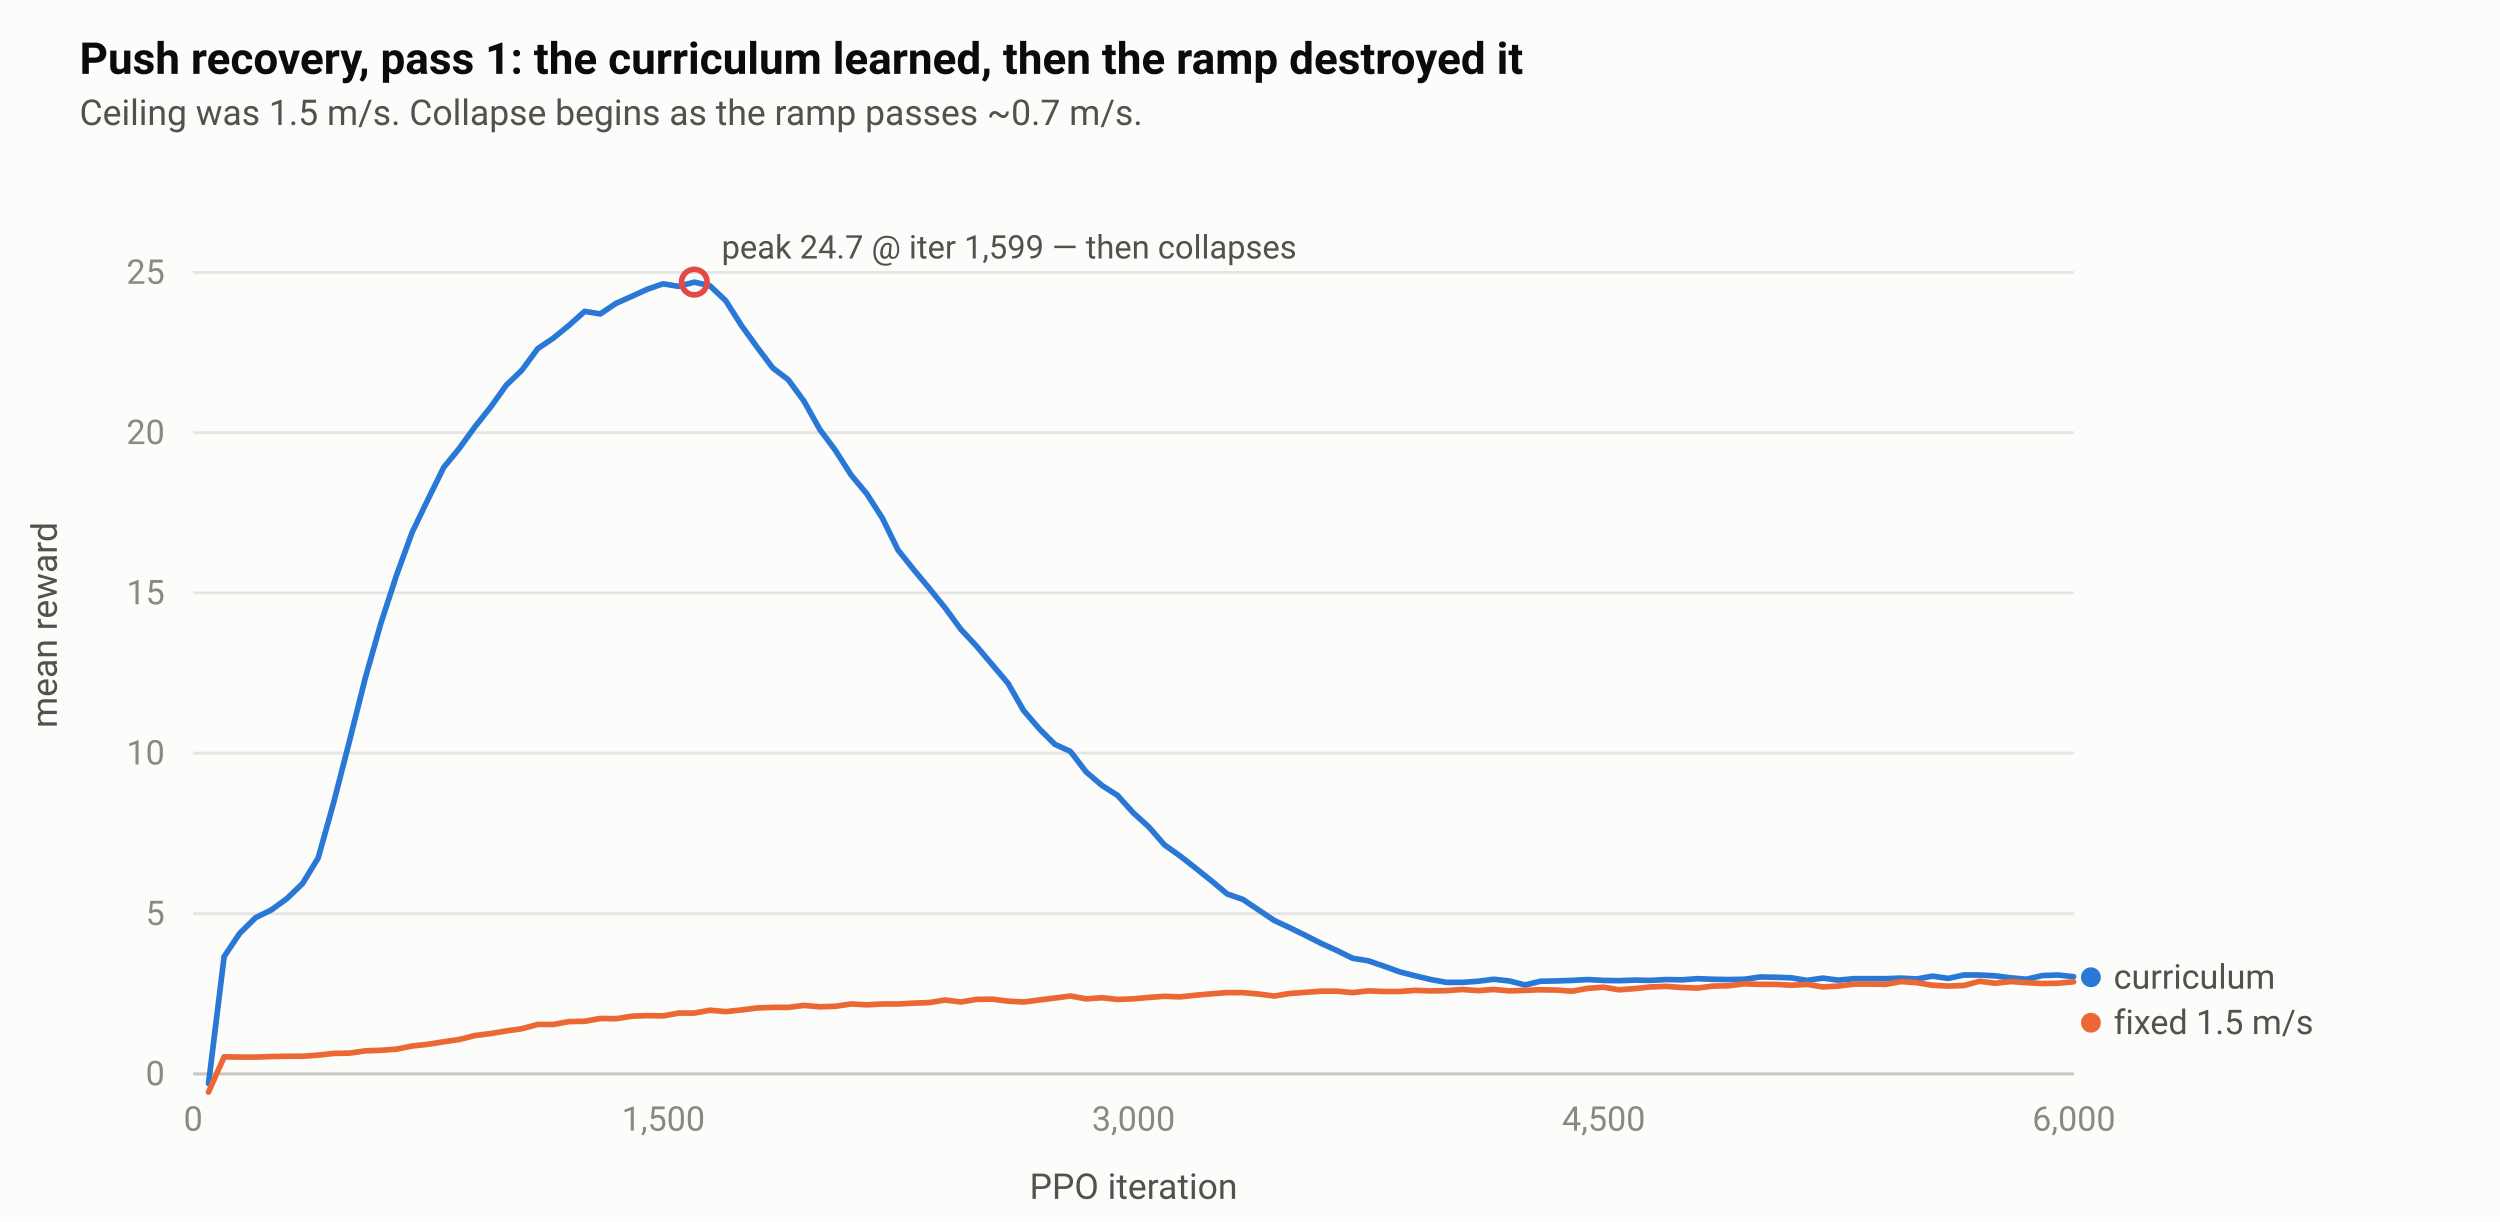
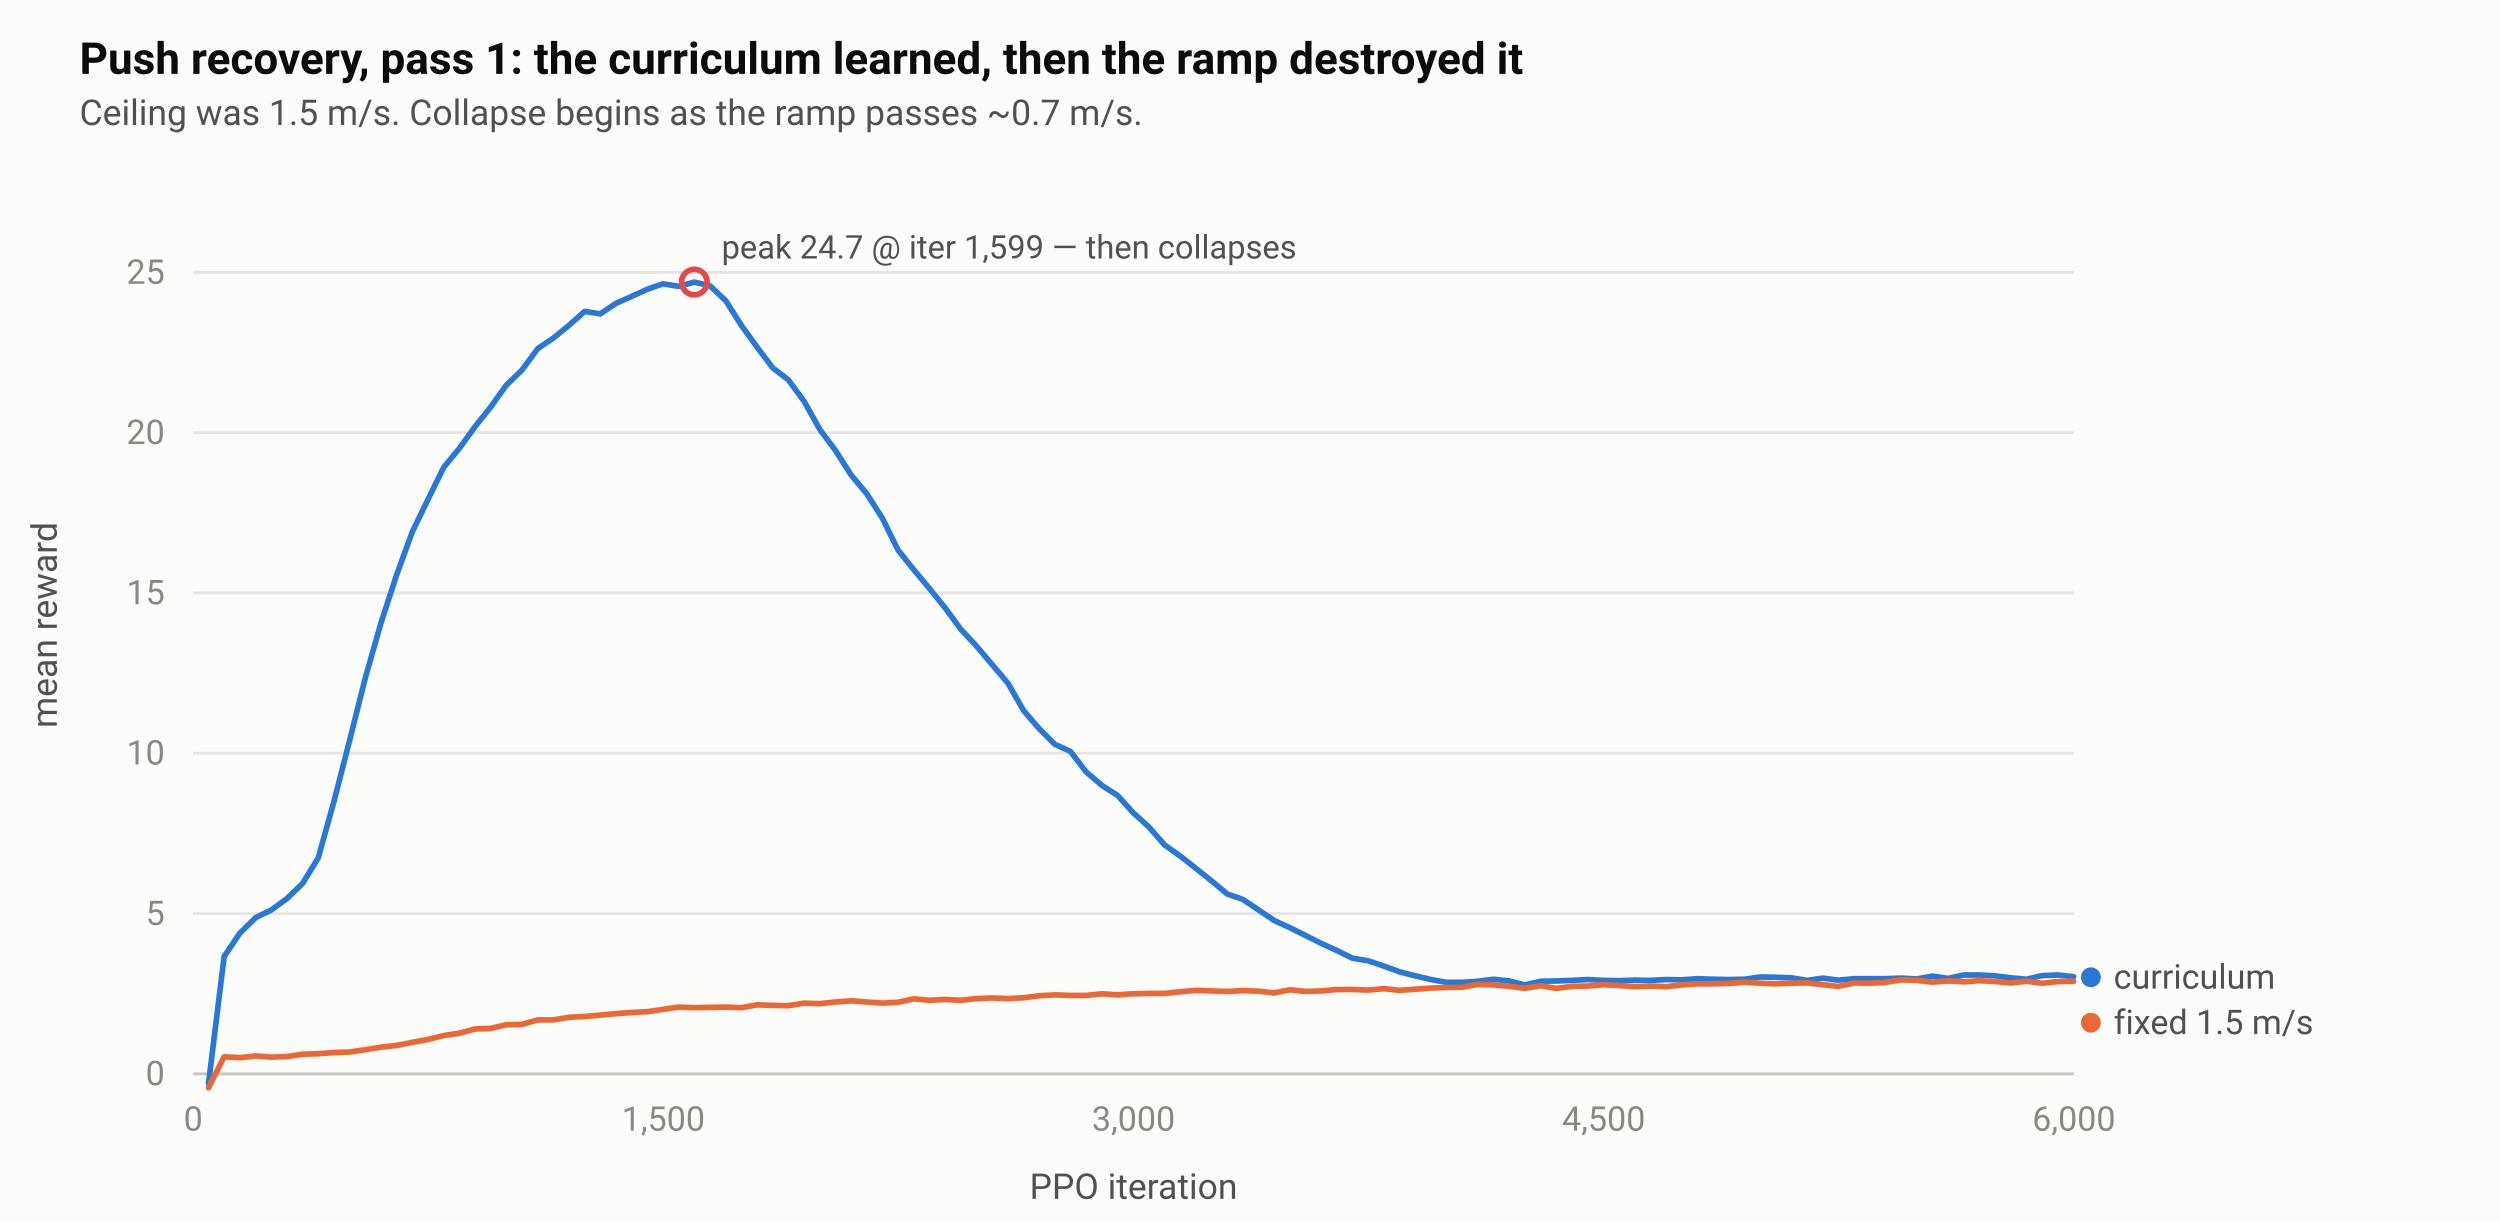
<svg xmlns="http://www.w3.org/2000/svg" width="880" height="430" viewBox="0 0 880 430" role="img">
  <rect width="880" height="430" fill="#fcfcfb" />
  <text x="28" y="26" font-size="15.5" font-weight="600" fill="#0b0b0b" font-family="ui-sans-serif,-apple-system,'Segoe UI',Roboto,Helvetica,Arial,sans-serif">Push recovery, pass 1: the curriculum learned, then the ramp destroyed it</text>
  <text x="28" y="44" font-size="12.5" fill="#52514e" font-family="ui-sans-serif,-apple-system,'Segoe UI',Roboto,Helvetica,Arial,sans-serif">Ceiling was 1.5 m/s. Collapse begins as the ramp passes ~0.7 m/s.</text>
  <line x1="68" y1="378.0" x2="730" y2="378.0" stroke="#e6e5e1" stroke-width="1" />
  <text x="58" y="382.0" text-anchor="end" font-size="12" fill="#8a8880" font-family="ui-sans-serif,-apple-system,'Segoe UI',Roboto,Helvetica,Arial,sans-serif">0</text>
  <line x1="68" y1="321.6" x2="730" y2="321.6" stroke="#e6e5e1" stroke-width="1" />
  <text x="58" y="325.6" text-anchor="end" font-size="12" fill="#8a8880" font-family="ui-sans-serif,-apple-system,'Segoe UI',Roboto,Helvetica,Arial,sans-serif">5</text>
  <line x1="68" y1="265.1" x2="730" y2="265.1" stroke="#e6e5e1" stroke-width="1" />
  <text x="58" y="269.1" text-anchor="end" font-size="12" fill="#8a8880" font-family="ui-sans-serif,-apple-system,'Segoe UI',Roboto,Helvetica,Arial,sans-serif">10</text>
  <line x1="68" y1="208.7" x2="730" y2="208.7" stroke="#e6e5e1" stroke-width="1" />
  <text x="58" y="212.7" text-anchor="end" font-size="12" fill="#8a8880" font-family="ui-sans-serif,-apple-system,'Segoe UI',Roboto,Helvetica,Arial,sans-serif">15</text>
  <line x1="68" y1="152.3" x2="730" y2="152.3" stroke="#e6e5e1" stroke-width="1" />
  <text x="58" y="156.3" text-anchor="end" font-size="12" fill="#8a8880" font-family="ui-sans-serif,-apple-system,'Segoe UI',Roboto,Helvetica,Arial,sans-serif">20</text>
  <line x1="68" y1="95.9" x2="730" y2="95.9" stroke="#e6e5e1" stroke-width="1" />
  <text x="58" y="99.9" text-anchor="end" font-size="12" fill="#8a8880" font-family="ui-sans-serif,-apple-system,'Segoe UI',Roboto,Helvetica,Arial,sans-serif">25</text>
  <text x="68.0" y="398" text-anchor="middle" font-size="12" fill="#8a8880" font-family="ui-sans-serif,-apple-system,'Segoe UI',Roboto,Helvetica,Arial,sans-serif">0</text>
  <text x="233.5" y="398" text-anchor="middle" font-size="12" fill="#8a8880" font-family="ui-sans-serif,-apple-system,'Segoe UI',Roboto,Helvetica,Arial,sans-serif">1,500</text>
  <text x="399.0" y="398" text-anchor="middle" font-size="12" fill="#8a8880" font-family="ui-sans-serif,-apple-system,'Segoe UI',Roboto,Helvetica,Arial,sans-serif">3,000</text>
  <text x="564.5" y="398" text-anchor="middle" font-size="12" fill="#8a8880" font-family="ui-sans-serif,-apple-system,'Segoe UI',Roboto,Helvetica,Arial,sans-serif">4,500</text>
  <text x="730.0" y="398" text-anchor="middle" font-size="12" fill="#8a8880" font-family="ui-sans-serif,-apple-system,'Segoe UI',Roboto,Helvetica,Arial,sans-serif">6,000</text>
  <line x1="68" y1="378" x2="730" y2="378" stroke="#c9c7c1" stroke-width="1" />
  <text x="399" y="422" text-anchor="middle" font-size="12.5" fill="#52514e" font-family="ui-sans-serif,-apple-system,'Segoe UI',Roboto,Helvetica,Arial,sans-serif">PPO iteration</text>
  <text transform="translate(20,220) rotate(-90)" text-anchor="middle" font-size="12.5" fill="#52514e" font-family="ui-sans-serif,-apple-system,'Segoe UI',Roboto,Helvetica,Arial,sans-serif">mean reward</text>
  <path d="M73.4,381.4 L78.9,336.7 L84.4,328.5 L90.0,323.0 L95.5,320.3 L101.0,316.3 L106.5,311.0 L112.0,302.0 L117.5,282.3 L123.1,260.5 L128.6,238.6 L134.1,219.3 L139.6,202.4 L145.1,187.3 L150.6,175.9 L156.2,164.5 L161.7,157.8 L167.2,150.2 L172.7,143.3 L178.2,135.6 L183.7,130.3 L189.3,122.7 L194.8,119.0 L200.3,114.5 L205.8,109.6 L211.3,110.5 L216.8,106.8 L222.4,104.3 L227.9,101.8 L233.4,99.9 L238.9,100.8 L244.4,99.3 L249.9,100.6 L255.5,105.9 L261.0,114.6 L266.5,122.2 L272.0,129.5 L277.5,133.7 L283.0,141.2 L288.6,151.2 L294.1,158.6 L299.6,167.2 L305.1,173.8 L310.6,182.4 L316.1,193.6 L321.7,200.6 L327.2,207.2 L332.7,214.0 L338.2,221.5 L343.7,227.4 L349.2,233.9 L354.8,240.5 L360.3,250.1 L365.8,256.5 L371.3,262.0 L376.8,264.5 L382.3,271.7 L387.9,276.5 L393.4,280.0 L398.9,286.1 L404.4,291.1 L409.9,297.4 L415.4,301.3 L421.0,305.7 L426.5,310.1 L432.0,314.7 L437.5,316.6 L443.0,320.3 L448.5,324.0 L454.1,326.6 L459.6,329.3 L465.1,332.1 L470.6,334.6 L476.1,337.3 L481.6,338.2 L487.2,340.1 L492.7,342.1 L498.2,343.5 L503.7,344.8 L509.2,345.8 L514.7,345.8 L520.3,345.4 L525.8,344.7 L531.3,345.3 L536.8,346.7 L542.3,345.4 L547.8,345.3 L553.4,345.1 L558.9,344.8 L564.4,345.1 L569.9,345.2 L575.4,345.0 L580.9,345.1 L586.5,344.8 L592.0,344.9 L597.5,344.5 L603.0,344.7 L608.5,344.8 L614.0,344.7 L619.6,343.9 L625.1,344.0 L630.6,344.2 L636.1,345.1 L641.6,344.3 L647.1,345.0 L652.7,344.5 L658.2,344.5 L663.7,344.5 L669.2,344.3 L674.7,344.6 L680.2,343.6 L685.8,344.4 L691.3,343.2 L696.8,343.2 L702.3,343.5 L707.8,344.2 L713.3,344.7 L718.9,343.4 L724.4,343.2 L729.9,343.8" fill="none" stroke="#2a78d6" stroke-width="2" stroke-linejoin="round" stroke-linecap="round" opacity="1.0" />
-   <path d="M73.4,384.4 L78.9,372.0 L84.4,372.1 L90.0,372.1 L95.5,371.9 L101.0,371.8 L106.5,371.8 L112.0,371.4 L117.5,370.8 L123.1,370.7 L128.6,369.9 L134.1,369.7 L139.6,369.3 L145.1,368.2 L150.6,367.6 L156.2,366.7 L161.7,365.9 L167.2,364.5 L172.7,363.8 L178.2,362.9 L183.7,362.1 L189.3,360.6 L194.8,360.6 L200.3,359.6 L205.8,359.5 L211.3,358.5 L216.8,358.6 L222.4,357.7 L227.9,357.5 L233.4,357.6 L238.9,356.6 L244.4,356.6 L249.9,355.6 L255.5,356.1 L261.0,355.5 L266.5,354.8 L272.0,354.6 L277.5,354.6 L283.0,353.9 L288.6,354.4 L294.1,354.2 L299.6,353.4 L305.1,353.7 L310.6,353.4 L316.1,353.4 L321.7,353.1 L327.2,352.9 L332.7,352.0 L338.2,352.7 L343.7,351.8 L349.2,351.7 L354.8,352.4 L360.3,352.7 L365.8,352.0 L371.3,351.3 L376.8,350.6 L382.3,351.6 L387.9,351.2 L393.4,351.8 L398.9,351.6 L404.4,351.1 L409.9,350.7 L415.4,350.9 L421.0,350.3 L426.5,349.8 L432.0,349.4 L437.5,349.4 L443.0,349.9 L448.5,350.6 L454.1,349.7 L459.6,349.3 L465.1,348.9 L470.6,348.9 L476.1,349.4 L481.6,348.8 L487.2,349.0 L492.7,349.0 L498.2,348.6 L503.7,348.8 L509.2,348.7 L514.7,348.3 L520.3,348.7 L525.8,348.3 L531.3,348.8 L536.8,348.6 L542.3,348.4 L547.8,348.5 L553.4,348.9 L558.9,347.9 L564.4,347.5 L569.9,348.4 L575.4,348.0 L580.9,347.4 L586.5,347.2 L592.0,347.6 L597.5,347.8 L603.0,347.1 L608.5,347.0 L614.0,346.3 L619.6,346.5 L625.1,346.5 L630.6,346.8 L636.1,346.5 L641.6,347.4 L647.1,347.1 L652.7,346.4 L658.2,346.4 L663.7,346.5 L669.2,345.5 L674.7,345.9 L680.2,346.8 L685.8,347.1 L691.3,346.9 L696.8,345.4 L702.3,346.1 L707.8,345.5 L713.3,345.9 L718.9,346.2 L724.4,346.1 L729.9,345.6" fill="none" stroke="#eb6834" stroke-width="2" stroke-linejoin="round" stroke-linecap="round" opacity="1.0" />
+   <path d="M73.4,382.9 L78.9,372.0 L84.4,372.3 L90.0,371.7 L95.5,372.1 L101.0,371.9 L106.5,371.1 L112.0,370.9 L117.5,370.5 L123.1,370.3 L128.6,369.5 L134.1,368.6 L139.6,368.0 L145.1,366.9 L150.6,365.9 L156.2,364.5 L161.7,363.7 L167.2,362.2 L172.7,362.0 L178.2,360.7 L183.7,360.6 L189.3,359.0 L194.8,359.0 L200.3,358.1 L205.8,357.8 L211.3,357.3 L216.8,356.8 L222.4,356.4 L227.9,356.1 L233.4,355.3 L238.9,354.5 L244.4,354.7 L249.9,354.6 L255.5,354.5 L261.0,354.7 L266.5,353.7 L272.0,353.9 L277.5,354.0 L283.0,353.1 L288.6,353.3 L294.1,352.7 L299.6,352.3 L305.1,352.7 L310.6,353.1 L316.1,352.8 L321.7,351.6 L327.2,352.1 L332.7,351.8 L338.2,352.1 L343.7,351.5 L349.2,351.3 L354.8,351.5 L360.3,351.2 L365.8,350.5 L371.3,350.2 L376.8,350.4 L382.3,350.4 L387.9,349.8 L393.4,350.2 L398.9,349.8 L404.4,349.7 L409.9,349.7 L415.4,349.1 L421.0,348.6 L426.5,348.8 L432.0,349.0 L437.5,348.7 L443.0,348.9 L448.5,349.5 L454.1,348.4 L459.6,349.0 L465.1,348.8 L470.6,348.3 L476.1,348.3 L481.6,348.5 L487.2,348.0 L492.7,348.6 L498.2,348.2 L503.7,347.8 L509.2,347.6 L514.7,347.5 L520.3,346.5 L525.8,346.7 L531.3,347.2 L536.8,347.9 L542.3,347.0 L547.8,347.9 L553.4,347.2 L558.9,347.1 L564.4,346.6 L569.9,346.9 L575.4,347.3 L580.9,347.1 L586.5,347.3 L592.0,346.7 L597.5,346.3 L603.0,346.3 L608.5,346.2 L614.0,345.7 L619.6,346.1 L625.1,346.3 L630.6,346.1 L636.1,346.0 L641.6,346.6 L647.1,347.2 L652.7,346.0 L658.2,346.1 L663.7,345.8 L669.2,344.9 L674.7,345.1 L680.2,345.7 L685.8,345.3 L691.3,345.6 L696.8,345.2 L702.3,345.5 L707.8,346.0 L713.3,345.4 L718.9,346.1 L724.4,345.5 L729.9,345.4" fill="none" stroke="#eb6834" stroke-width="2" stroke-linejoin="round" stroke-linecap="round" opacity="1.0" />
  <circle cx="736" cy="344" r="3.5" fill="#2a78d6" />
  <text x="744" y="348" font-size="12" fill="#52514e" font-family="ui-sans-serif,-apple-system,'Segoe UI',Roboto,Helvetica,Arial,sans-serif">curriculum</text>
  <circle cx="736" cy="360" r="3.5" fill="#eb6834" />
  <text x="744" y="364" font-size="12" fill="#52514e" font-family="ui-sans-serif,-apple-system,'Segoe UI',Roboto,Helvetica,Arial,sans-serif">fixed 1.5 m/s</text>
  <circle cx="244.4" cy="99.3" r="4.5" fill="none" stroke="#e34948" stroke-width="2" />
  <text x="254" y="91" font-size="11.5" fill="#52514e" font-family="ui-sans-serif,-apple-system,'Segoe UI',Roboto,Helvetica,Arial,sans-serif">peak 24.7 @ iter 1,599 — then collapses</text>
</svg>
